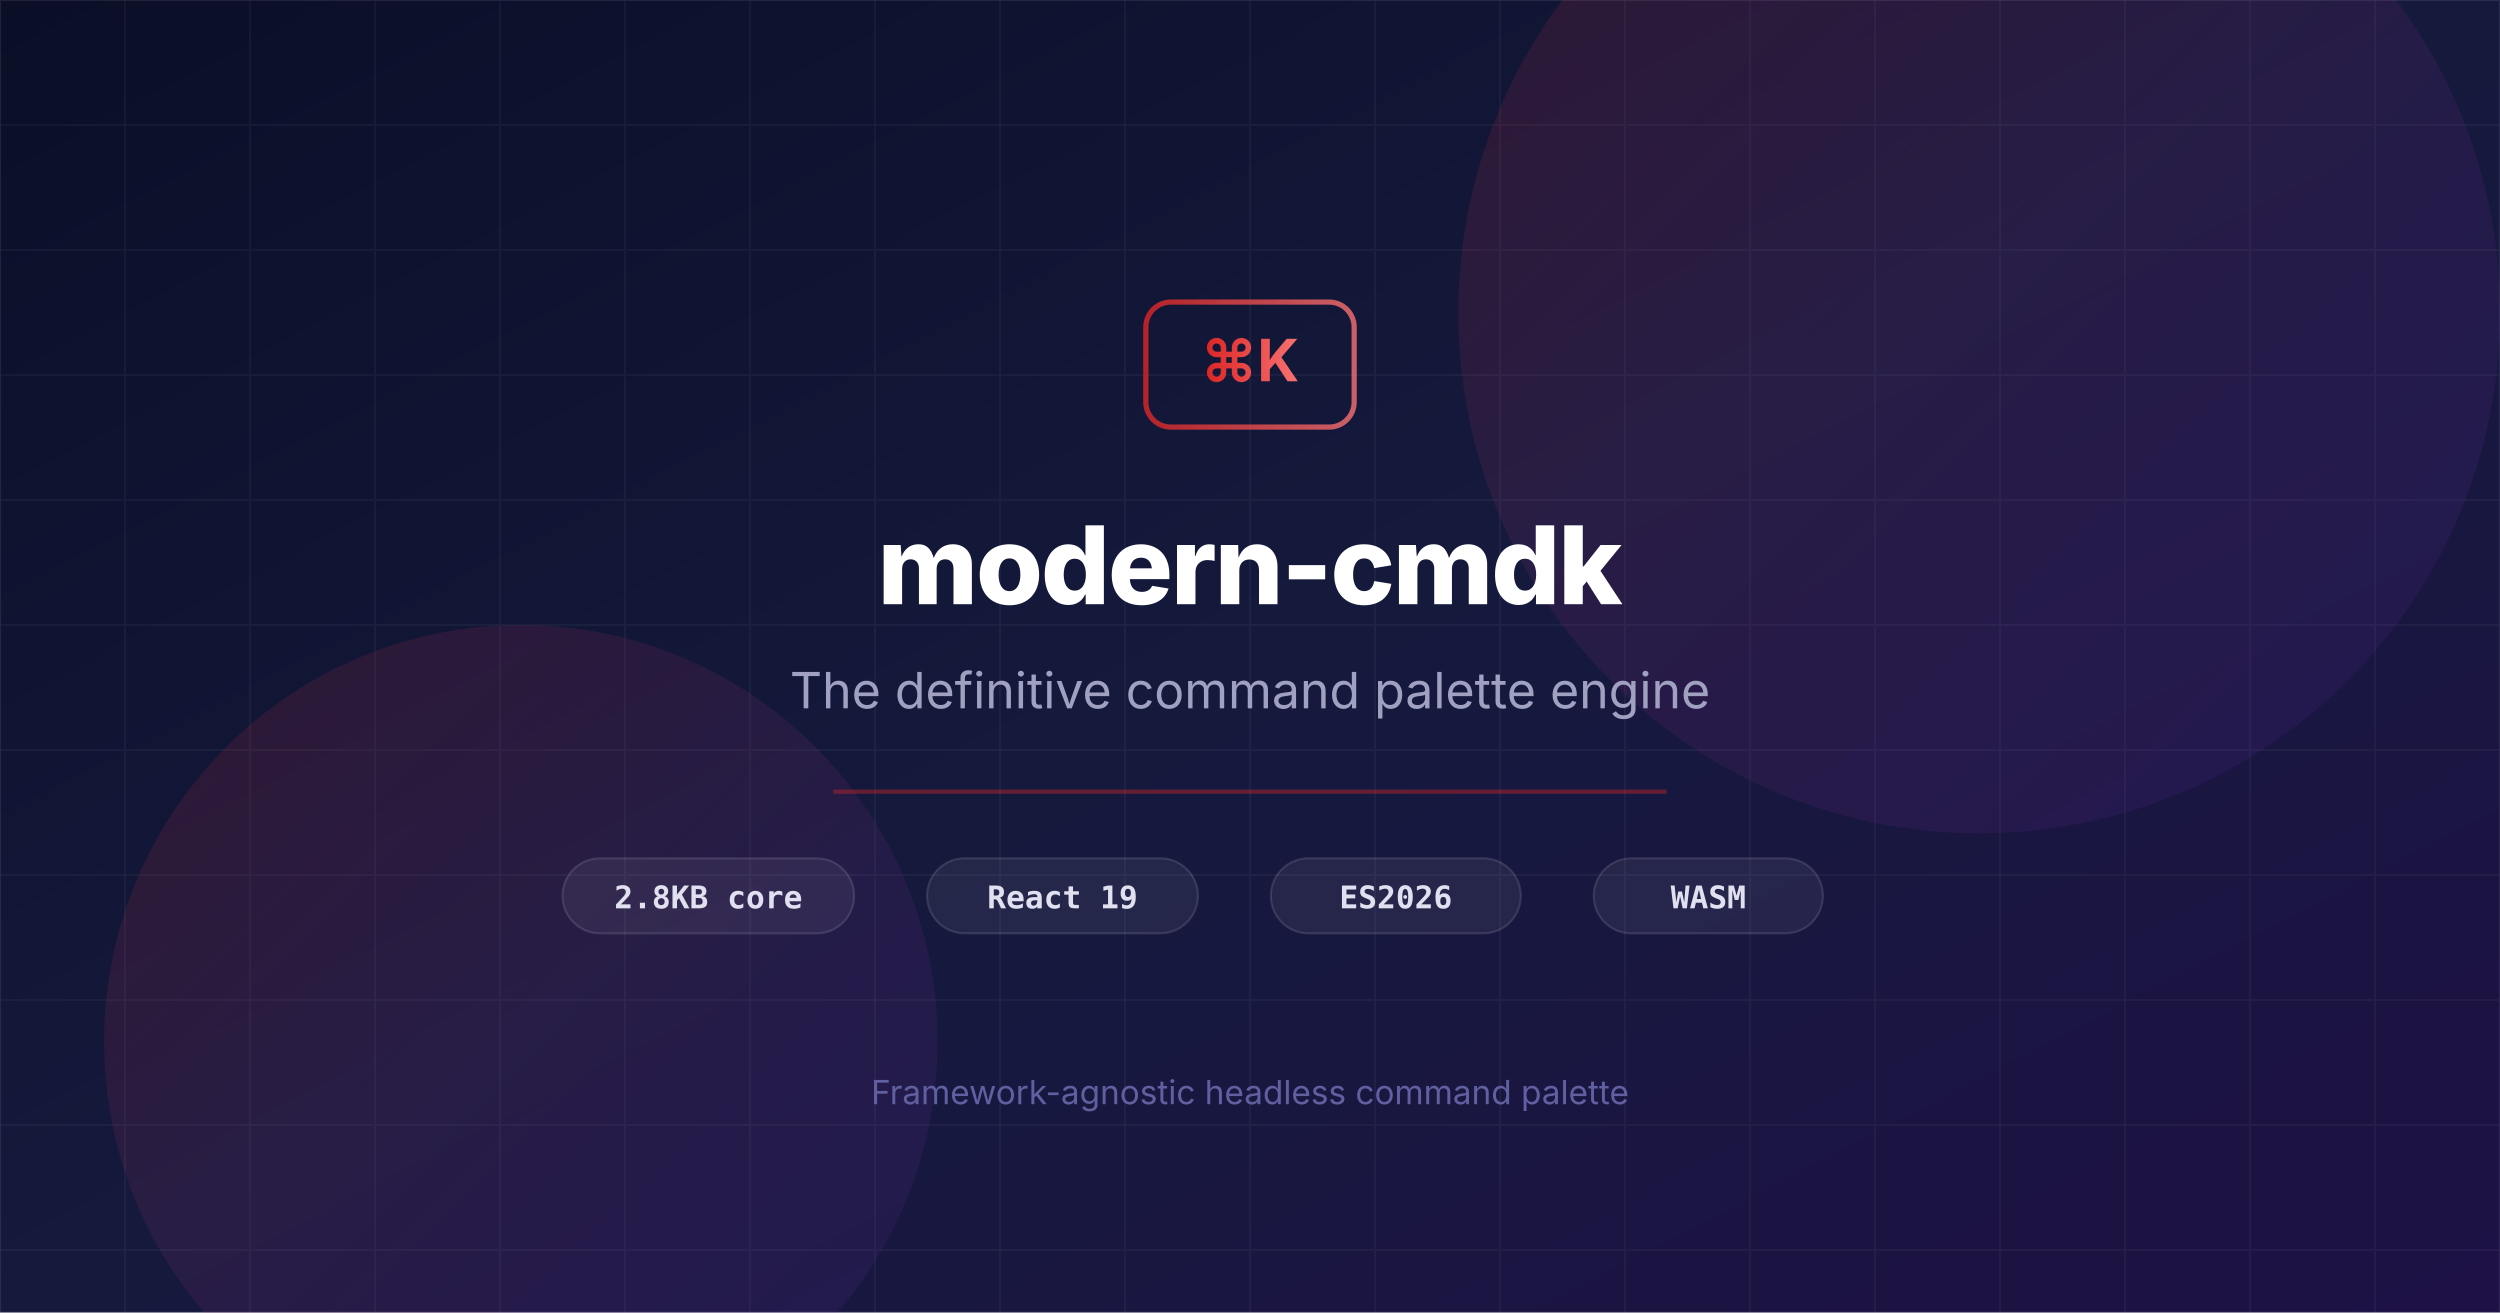
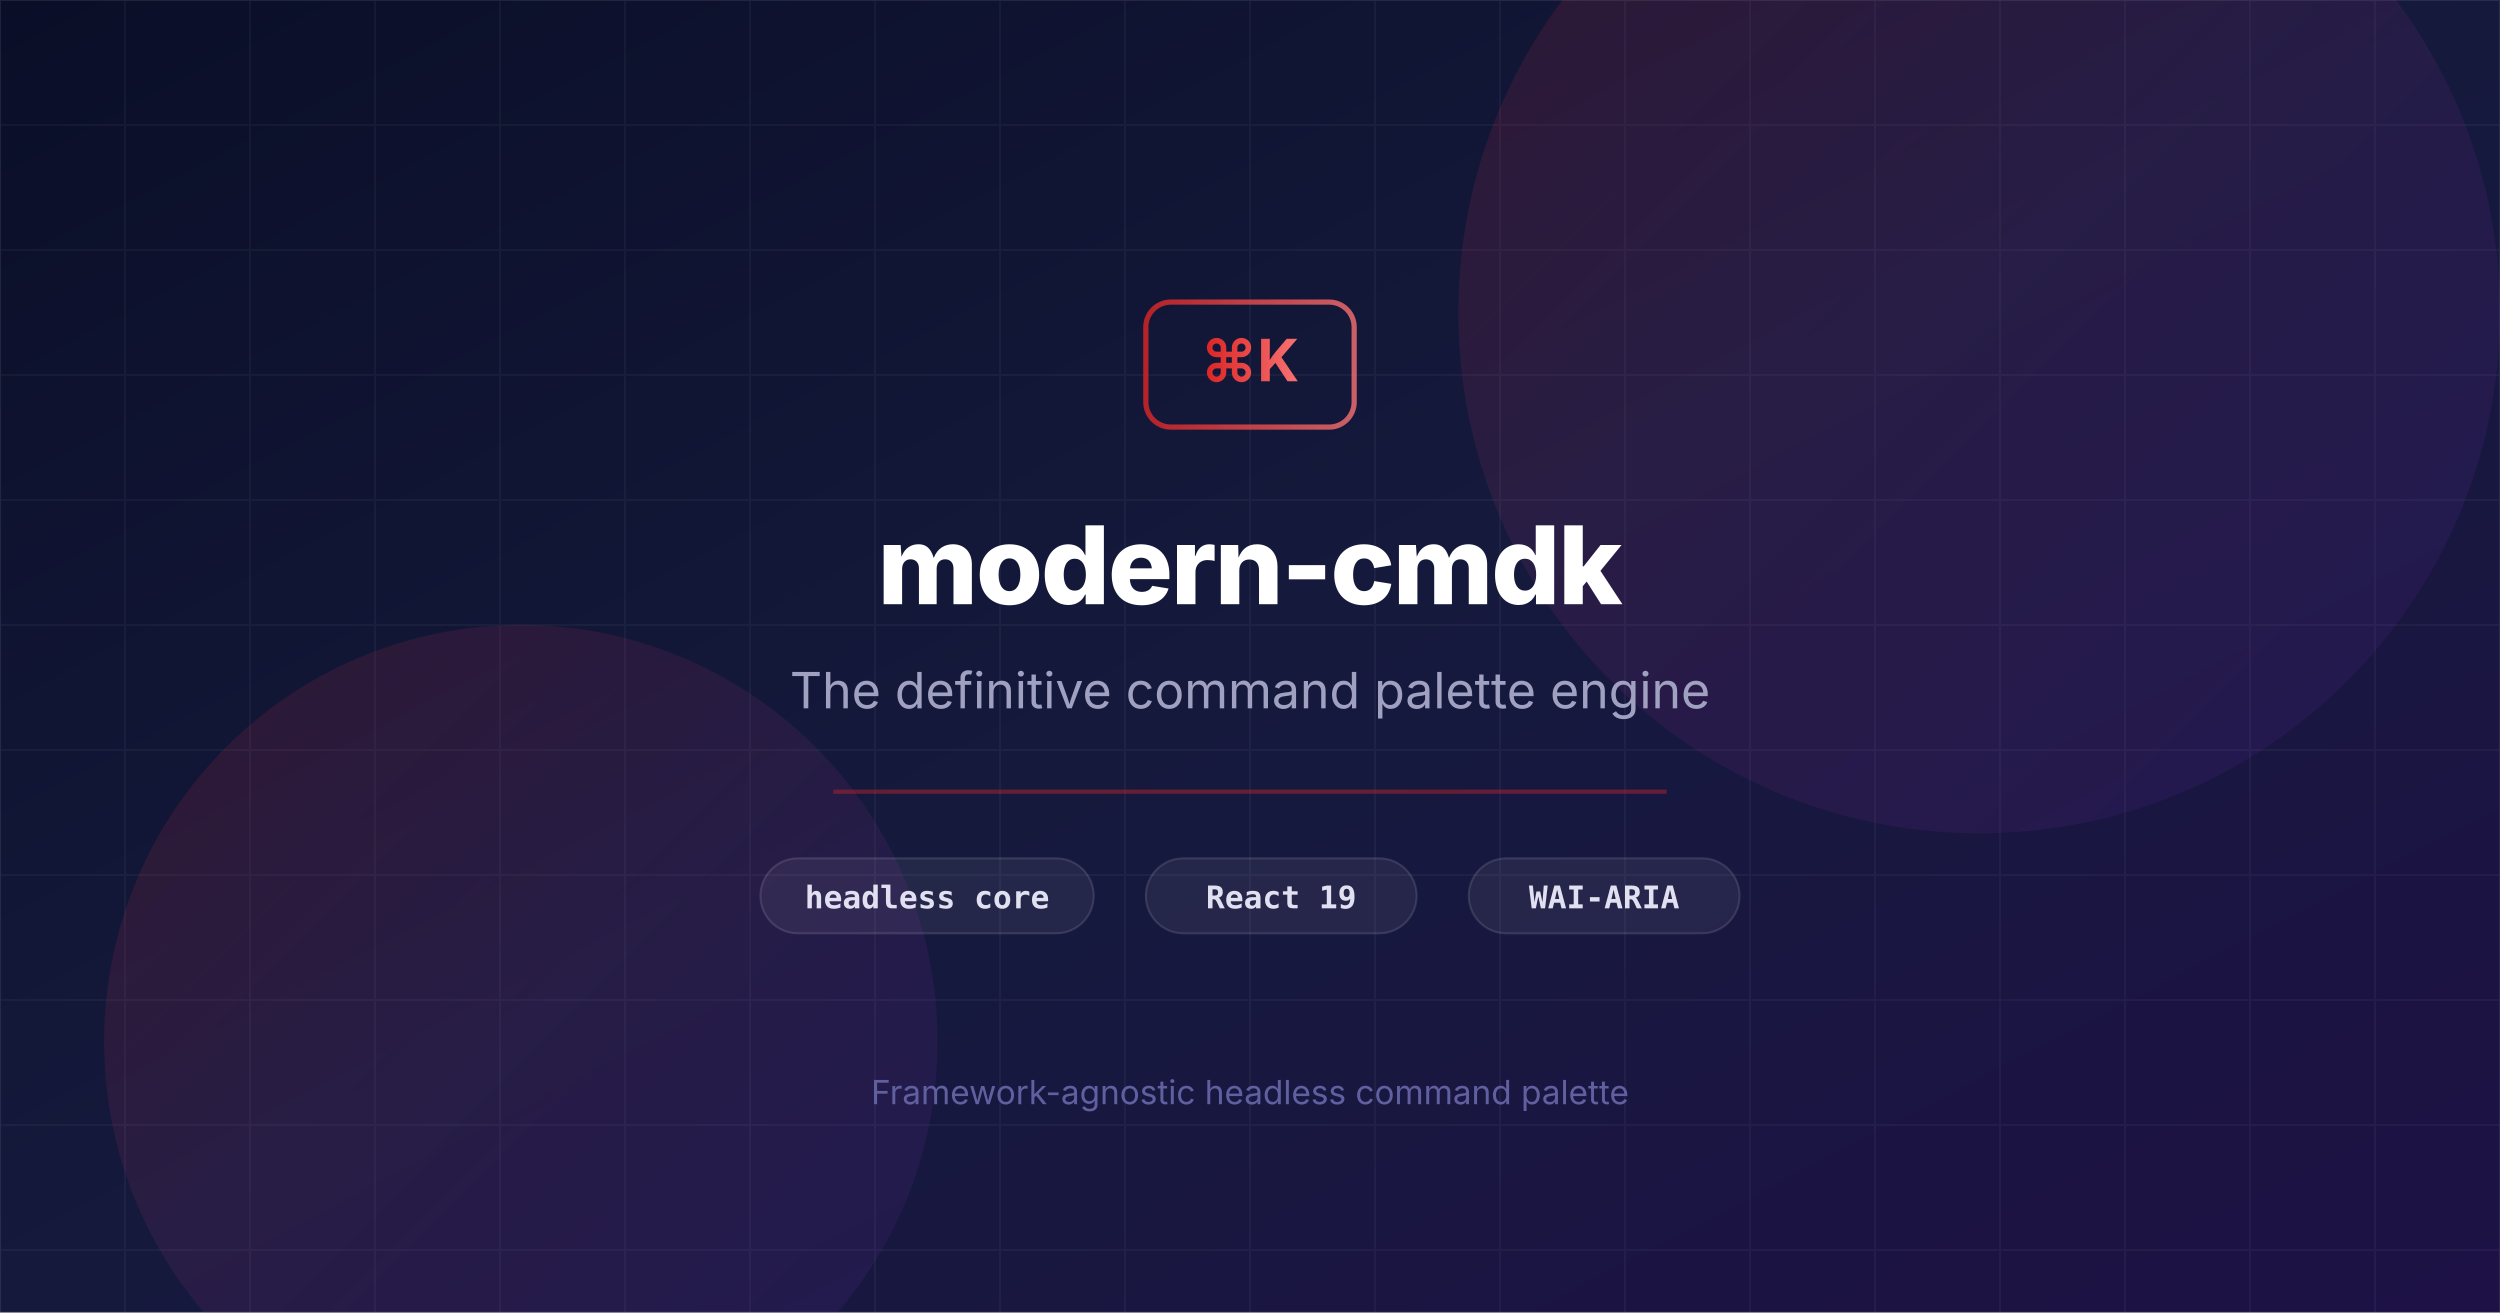
<svg xmlns="http://www.w3.org/2000/svg" width="1200" height="630" viewBox="0 0 1200 630" role="img" aria-label="modern-cmdk — the definitive command palette engine for the modern web">
  <defs>
    <linearGradient id="bg" x1="0%" y1="0%" x2="100%" y2="100%">
      <stop offset="0%" stop-color="#0a0e27" />
      <stop offset="50%" stop-color="#151a3d" />
      <stop offset="100%" stop-color="#1e1145" />
    </linearGradient>
    <linearGradient id="accent" x1="0%" y1="0%" x2="100%" y2="0%">
      <stop offset="0%" stop-color="#dc2626" />
      <stop offset="100%" stop-color="#f87171" />
    </linearGradient>
    <linearGradient id="glow" x1="0%" y1="0%" x2="100%" y2="100%">
      <stop offset="0%" stop-color="#dc2626" stop-opacity="0.15" />
      <stop offset="100%" stop-color="#7c3aed" stop-opacity="0.08" />
    </linearGradient>
  </defs>
  <rect width="1200" height="630" fill="url(#bg)" />
  <g opacity="0.04">
    <line x1="0" y1="0" x2="0" y2="630" stroke="#fff" stroke-width="1" />
    <line x1="60" y1="0" x2="60" y2="630" stroke="#fff" stroke-width="1" />
    <line x1="120" y1="0" x2="120" y2="630" stroke="#fff" stroke-width="1" />
    <line x1="180" y1="0" x2="180" y2="630" stroke="#fff" stroke-width="1" />
    <line x1="240" y1="0" x2="240" y2="630" stroke="#fff" stroke-width="1" />
    <line x1="300" y1="0" x2="300" y2="630" stroke="#fff" stroke-width="1" />
    <line x1="360" y1="0" x2="360" y2="630" stroke="#fff" stroke-width="1" />
    <line x1="420" y1="0" x2="420" y2="630" stroke="#fff" stroke-width="1" />
    <line x1="480" y1="0" x2="480" y2="630" stroke="#fff" stroke-width="1" />
    <line x1="540" y1="0" x2="540" y2="630" stroke="#fff" stroke-width="1" />
    <line x1="600" y1="0" x2="600" y2="630" stroke="#fff" stroke-width="1" />
    <line x1="660" y1="0" x2="660" y2="630" stroke="#fff" stroke-width="1" />
    <line x1="720" y1="0" x2="720" y2="630" stroke="#fff" stroke-width="1" />
    <line x1="780" y1="0" x2="780" y2="630" stroke="#fff" stroke-width="1" />
    <line x1="840" y1="0" x2="840" y2="630" stroke="#fff" stroke-width="1" />
    <line x1="900" y1="0" x2="900" y2="630" stroke="#fff" stroke-width="1" />
    <line x1="960" y1="0" x2="960" y2="630" stroke="#fff" stroke-width="1" />
    <line x1="1020" y1="0" x2="1020" y2="630" stroke="#fff" stroke-width="1" />
    <line x1="1080" y1="0" x2="1080" y2="630" stroke="#fff" stroke-width="1" />
    <line x1="1140" y1="0" x2="1140" y2="630" stroke="#fff" stroke-width="1" />
    <line x1="1200" y1="0" x2="1200" y2="630" stroke="#fff" stroke-width="1" />
    <line x1="0" y1="0" x2="1200" y2="0" stroke="#fff" stroke-width="1" />
    <line x1="0" y1="60" x2="1200" y2="60" stroke="#fff" stroke-width="1" />
    <line x1="0" y1="120" x2="1200" y2="120" stroke="#fff" stroke-width="1" />
    <line x1="0" y1="180" x2="1200" y2="180" stroke="#fff" stroke-width="1" />
    <line x1="0" y1="240" x2="1200" y2="240" stroke="#fff" stroke-width="1" />
    <line x1="0" y1="300" x2="1200" y2="300" stroke="#fff" stroke-width="1" />
    <line x1="0" y1="360" x2="1200" y2="360" stroke="#fff" stroke-width="1" />
    <line x1="0" y1="420" x2="1200" y2="420" stroke="#fff" stroke-width="1" />
    <line x1="0" y1="480" x2="1200" y2="480" stroke="#fff" stroke-width="1" />
    <line x1="0" y1="540" x2="1200" y2="540" stroke="#fff" stroke-width="1" />
    <line x1="0" y1="600" x2="1200" y2="600" stroke="#fff" stroke-width="1" />
  </g>
  <circle cx="950" cy="150" r="250" fill="url(#glow)" />
  <circle cx="250" cy="500" r="200" fill="url(#glow)" />
  <g transform="translate(600, 175)">
    <rect x="-50" y="-30" width="100" height="60" rx="12" fill="none" stroke="url(#accent)" stroke-width="2.5" opacity="0.8" />
    <text x="0" y="8" font-family="system-ui, -apple-system, sans-serif" font-size="28" font-weight="700" fill="url(#accent)" text-anchor="middle">⌘K</text>
  </g>
  <text x="600" y="290" font-family="system-ui, -apple-system, 'Segoe UI', sans-serif" font-size="52" font-weight="800" fill="#ffffff" text-anchor="middle" letter-spacing="-1">modern-cmdk</text>
  <text x="600" y="340" font-family="system-ui, -apple-system, 'Segoe UI', sans-serif" font-size="24" font-weight="400" fill="#a0a0c0" text-anchor="middle">The definitive command palette engine</text>
  <line x1="400" y1="380" x2="800" y2="380" stroke="#dc2626" stroke-width="2" opacity="0.4" />
  <g transform="translate(600, 430)">
-     <g transform="translate(-330, 0)">
-       <rect x="0" y="-18" width="140" height="36" rx="18" fill="#ffffff" fill-opacity="0.06" stroke="#ffffff" stroke-opacity="0.12" stroke-width="1" />
-       <text x="70" y="6" font-family="'SF Mono', 'Cascadia Code', 'Fira Code', monospace" font-size="15" font-weight="600" fill="#e0e0f0" text-anchor="middle">2.8KB core</text>
+     <g transform="translate(-235, 0)">
+       <rect x="0" y="-18" width="160" height="36" rx="18" fill="#ffffff" fill-opacity="0.06" stroke="#ffffff" stroke-opacity="0.12" stroke-width="1" />
+       <text x="80" y="6" font-family="'SF Mono', 'Cascadia Code', 'Fira Code', monospace" font-size="15" font-weight="600" fill="#e0e0f0" text-anchor="middle">headless core</text>
    </g>
-     <g transform="translate(-155, 0)">
+     <g transform="translate(-50, 0)">
      <rect x="0" y="-18" width="130" height="36" rx="18" fill="#ffffff" fill-opacity="0.06" stroke="#ffffff" stroke-opacity="0.12" stroke-width="1" />
      <text x="65" y="6" font-family="'SF Mono', 'Cascadia Code', 'Fira Code', monospace" font-size="15" font-weight="600" fill="#e0e0f0" text-anchor="middle">React 19</text>
    </g>
-     <g transform="translate(10, 0)">
-       <rect x="0" y="-18" width="120" height="36" rx="18" fill="#ffffff" fill-opacity="0.06" stroke="#ffffff" stroke-opacity="0.12" stroke-width="1" />
-       <text x="60" y="6" font-family="'SF Mono', 'Cascadia Code', 'Fira Code', monospace" font-size="15" font-weight="600" fill="#e0e0f0" text-anchor="middle">ES2026</text>
-     </g>
-     <g transform="translate(165, 0)">
-       <rect x="0" y="-18" width="110" height="36" rx="18" fill="#ffffff" fill-opacity="0.06" stroke="#ffffff" stroke-opacity="0.12" stroke-width="1" />
-       <text x="55" y="6" font-family="'SF Mono', 'Cascadia Code', 'Fira Code', monospace" font-size="15" font-weight="600" fill="#e0e0f0" text-anchor="middle">WASM</text>
+     <g transform="translate(105, 0)">
+       <rect x="0" y="-18" width="130" height="36" rx="18" fill="#ffffff" fill-opacity="0.06" stroke="#ffffff" stroke-opacity="0.12" stroke-width="1" />
+       <text x="65" y="6" font-family="'SF Mono', 'Cascadia Code', 'Fira Code', monospace" font-size="15" font-weight="600" fill="#e0e0f0" text-anchor="middle">WAI-ARIA</text>
    </g>
  </g>
  <text x="600" y="530" font-family="system-ui, -apple-system, 'Segoe UI', sans-serif" font-size="16" font-weight="400" fill="#6060a0" text-anchor="middle">Framework-agnostic headless command palette</text>
  <rect x="0" y="0" width="1200" height="630" fill="none" stroke="#ffffff" stroke-opacity="0.05" stroke-width="1" />
</svg>
